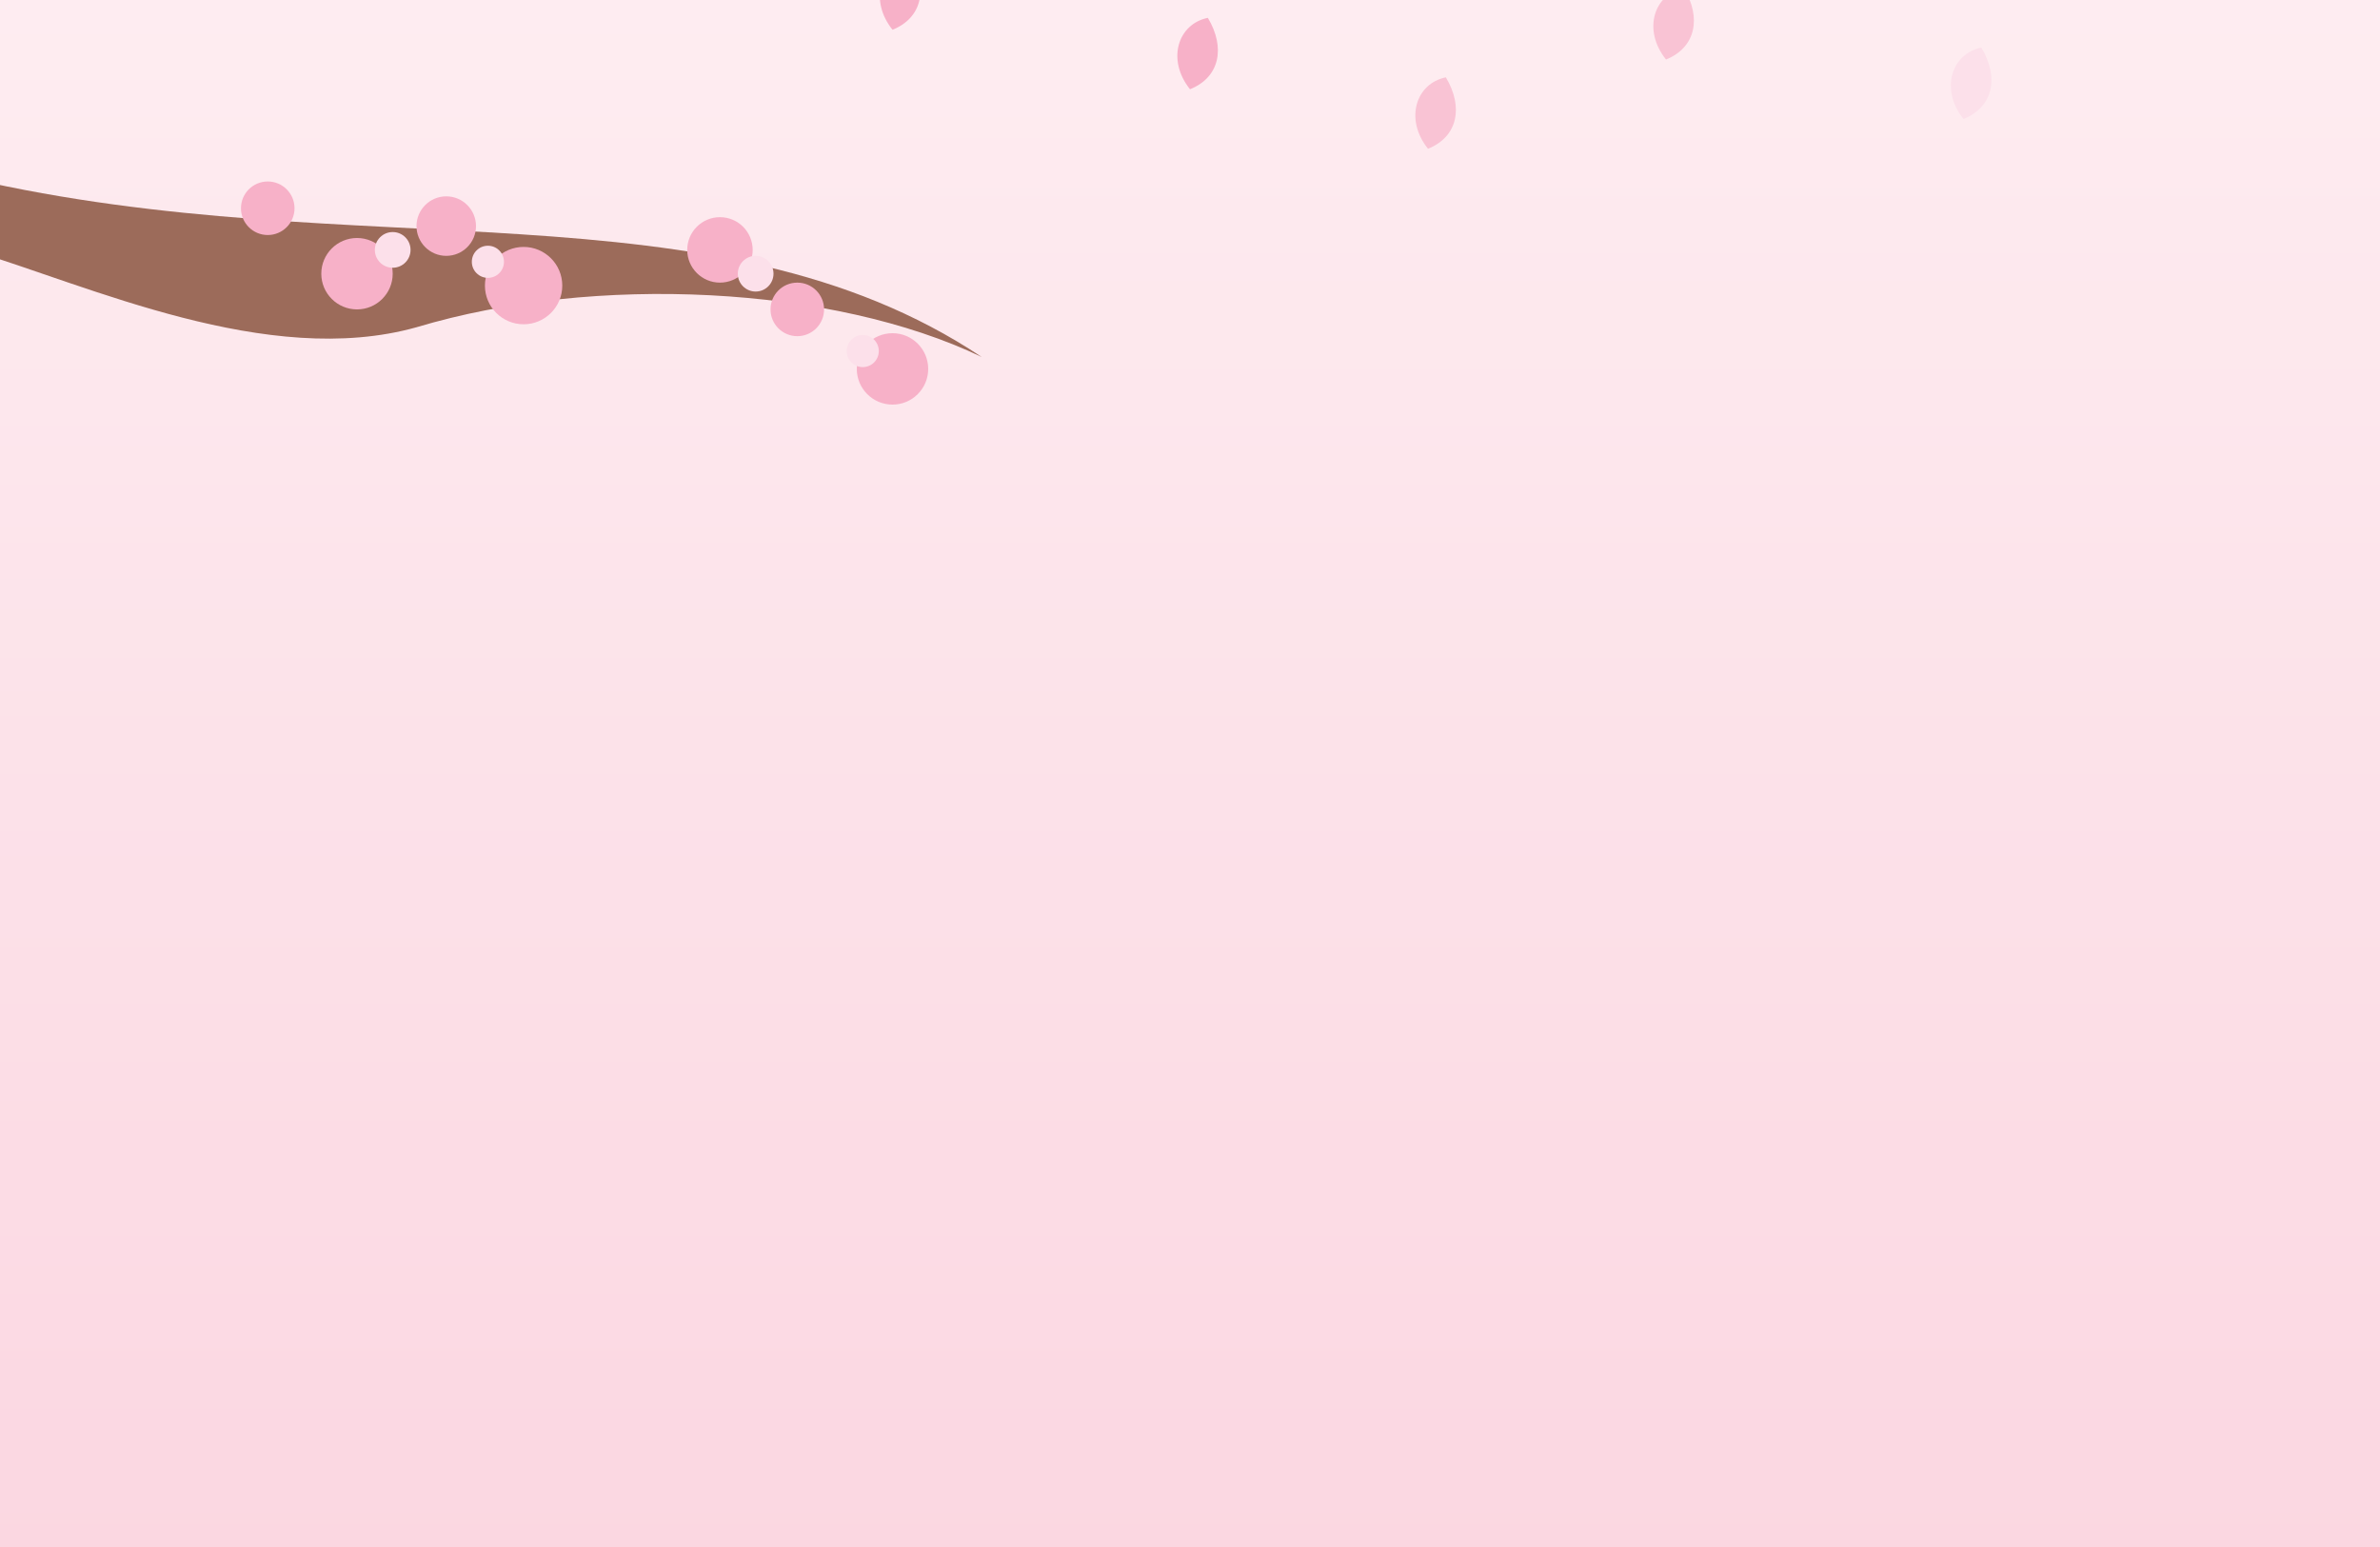
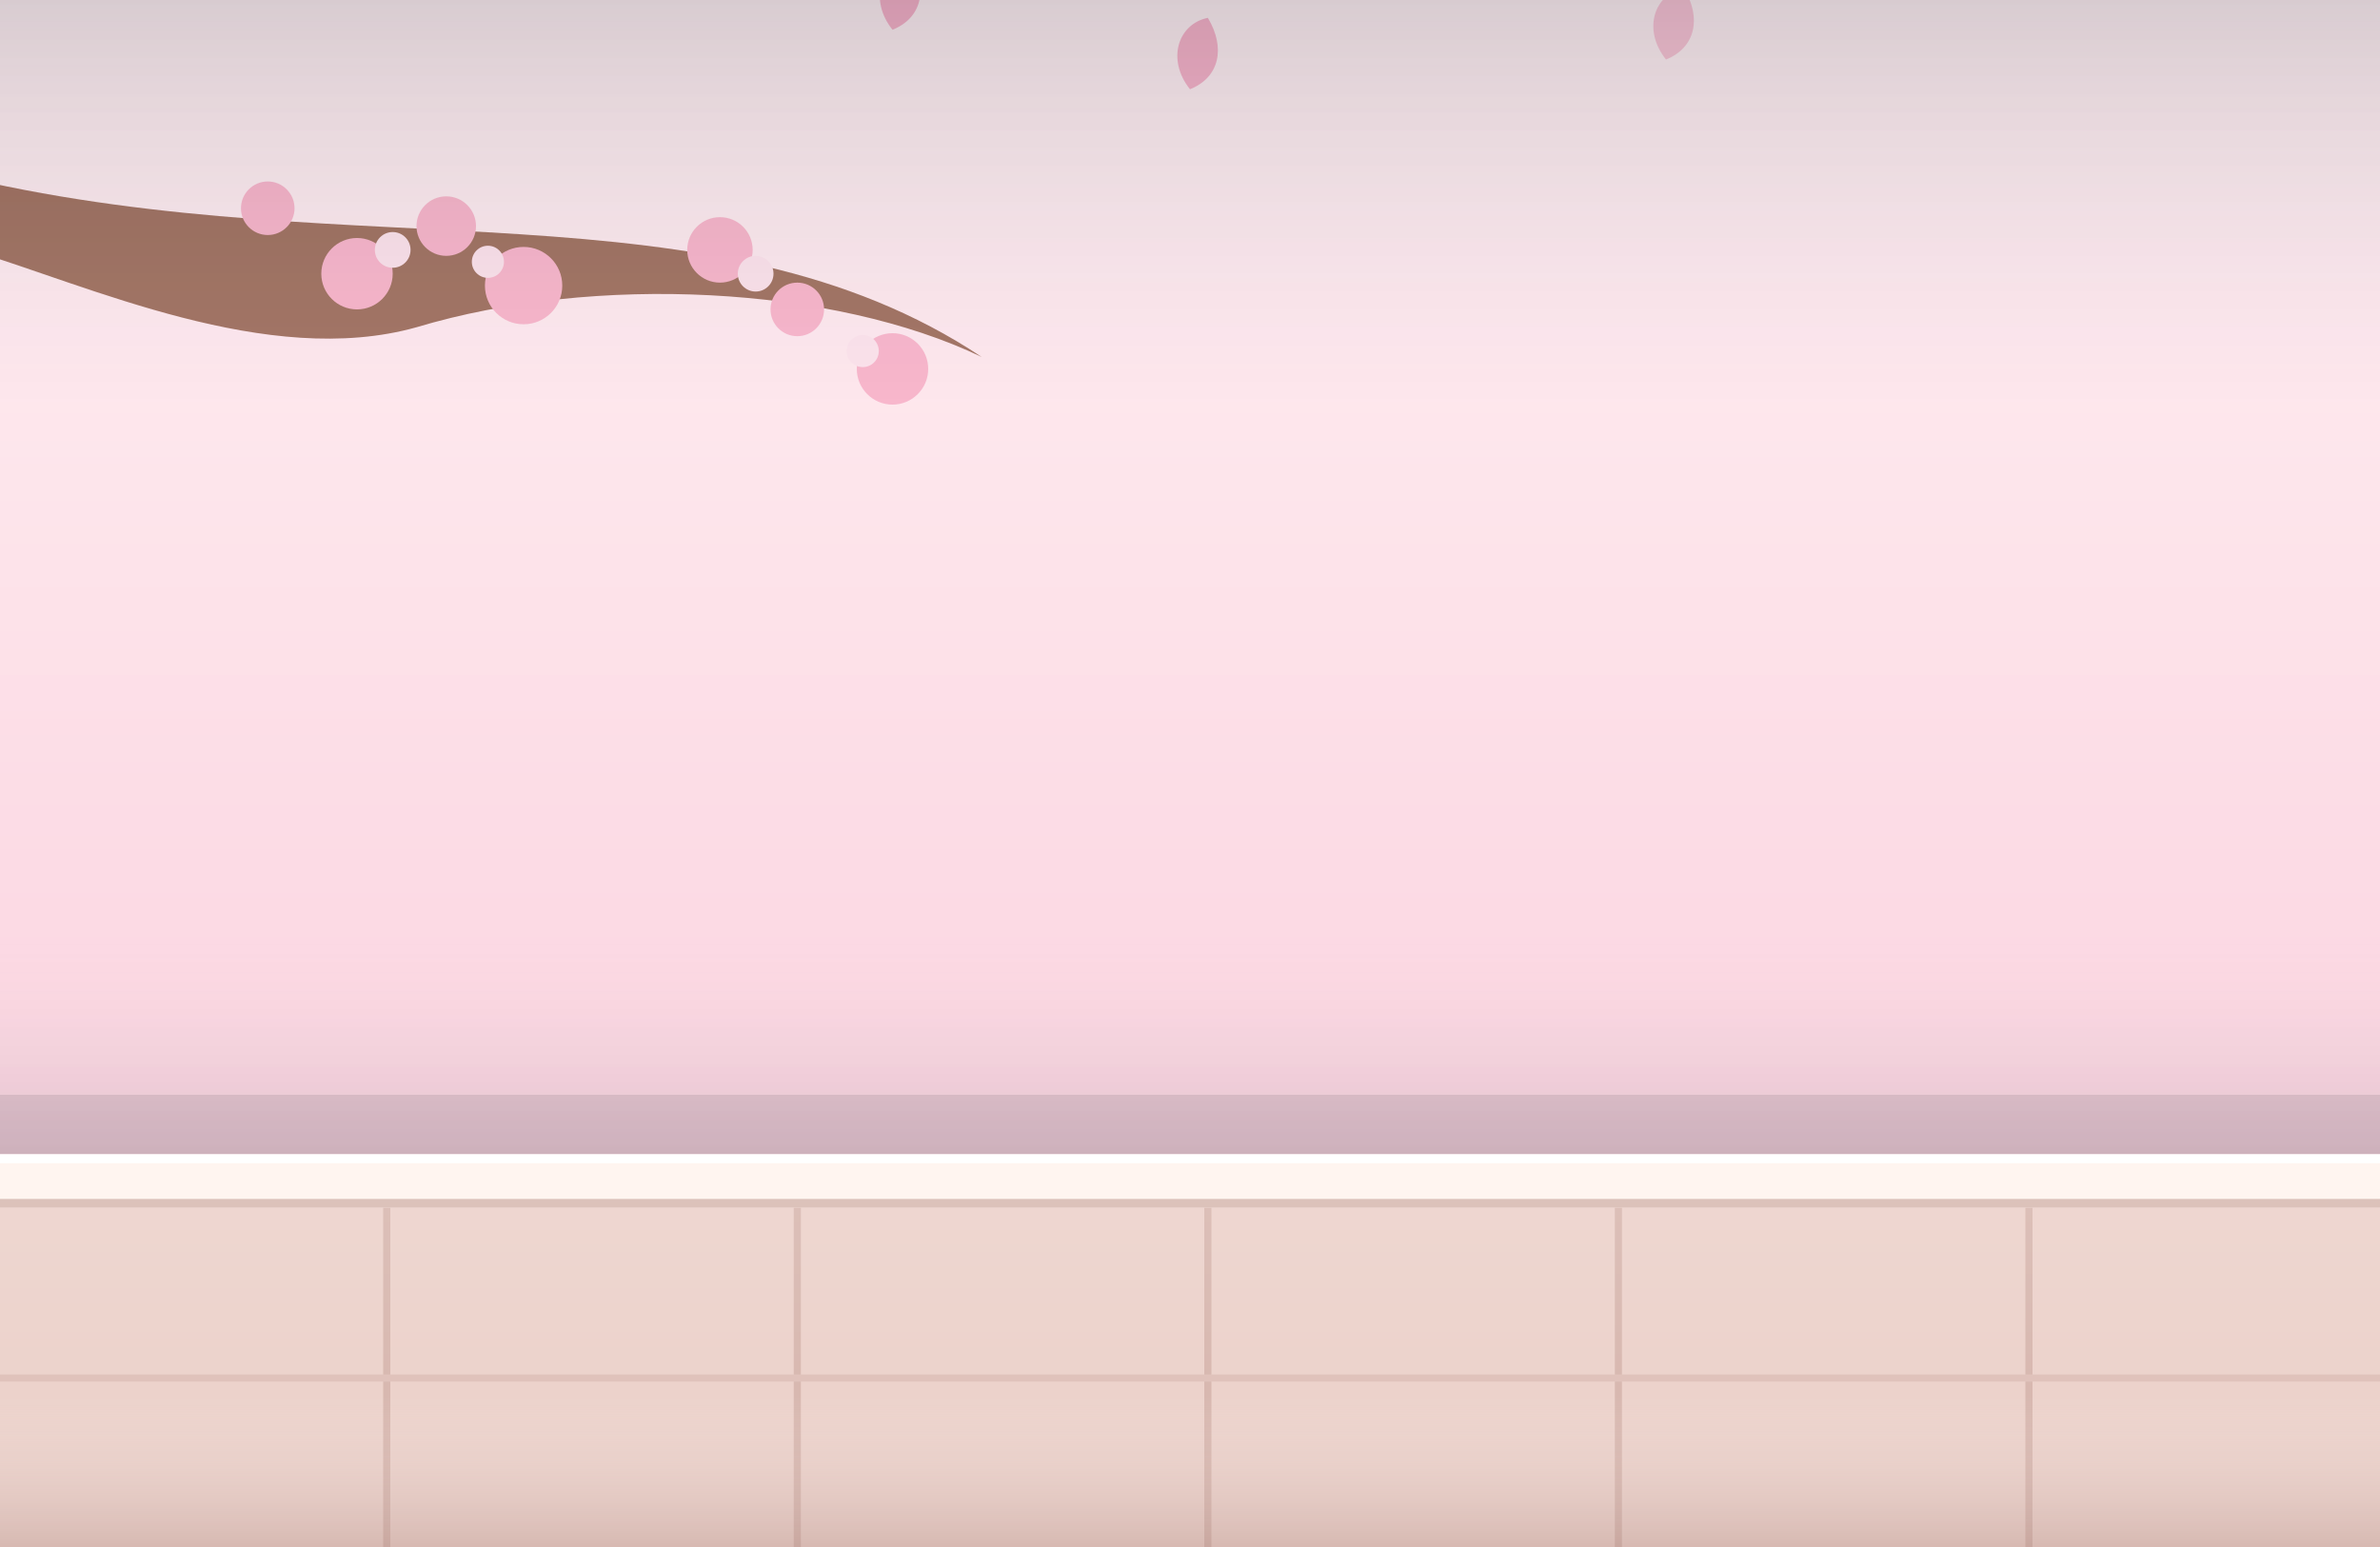
<svg xmlns="http://www.w3.org/2000/svg" viewBox="0 0 800 520" preserveAspectRatio="xMidYMid slice">
  <style>
-     .pt { animation: petal 7s linear infinite; }
-     .pt.p2 { animation-duration: 9s; animation-delay: 2.4s; }
-     .pt.p3 { animation-duration: 8s; animation-delay: 4.6s; }
-     @keyframes petal {
-       0% { transform: translate(0, -30px) rotate(0deg); opacity: 0; }
-       12% { opacity: 1; }
-       85% { opacity: 1; }
-       100% { transform: translate(-70px, 560px) rotate(320deg); opacity: 0; }
-     }
+     .st { animation: twinkle 2.6s ease-in-out infinite; }
+     @keyframes twinkle { 0%, 100% { opacity: 0.25; } 50% { opacity: 1; } }
+     .rain { animation: fall 1.6s linear infinite; }
+     @keyframes fall { 0% { transform: translateY(-140px); } 100% { transform: translateY(0); } }
+     .pt { animation: petal 8s linear infinite; }
+     .pt.p2 { animation-duration: 10s; animation-delay: 2.6s; }
+     .pt.p3 { animation-duration: 9s; animation-delay: 5s; }
+     @keyframes petal { 0% { transform: translate(0, -20px) rotate(0deg); opacity: 0; } 12% { opacity: 1; } 88% { opacity: 1; } 100% { transform: translate(-60px, 420px) rotate(300deg); opacity: 0; } }
+     .mist1 { animation: mbreath 9s ease-in-out infinite alternate; }
+     .mist2 { animation: mbreath 12s ease-in-out infinite alternate; animation-delay: 2s; }
+     @keyframes mbreath { 0% { opacity: 0.5; } 100% { opacity: 0.85; } }
  </style>
  <defs>
-     <linearGradient id="psky" x1="0" y1="0" x2="0" y2="1">
+     <linearGradient id="wp" x1="0" y1="0" x2="0" y2="1">
      <stop offset="0" stop-color="#ffeef2" />
      <stop offset="1" stop-color="#fbd3df" />
    </linearGradient>
+     <linearGradient id="wallGlow" x1="0" y1="0" x2="0" y2="1">
+       <stop offset="0" stop-color="#0a1420" stop-opacity="0.16" />
+       <stop offset="0.35" stop-color="#ffffff" stop-opacity="0.07" />
+       <stop offset="0.8" stop-color="#ffffff" stop-opacity="0.02" />
+       <stop offset="1" stop-color="#0a1420" stop-opacity="0.12" />
+     </linearGradient>
+     <linearGradient id="floorShade" x1="0" y1="0" x2="0" y2="1">
+       <stop offset="0" stop-color="#ffffff" stop-opacity="0.1" />
+       <stop offset="0.55" stop-color="#ffffff" stop-opacity="0" />
+       <stop offset="1" stop-color="#a67f78" stop-opacity="0.3" />
+     </linearGradient>
  </defs>
-   <rect width="800" height="520" fill="#fbe4ea" />
-   <rect width="800" height="520" fill="url(#psky)" opacity="0.8" />
+   <rect width="800" height="395" fill="url(#wp)" />
  <path d="M-10 60 C120 90 240 60 330 120 C280 96 200 92 140 110 C90 124 30 96 -10 84 Z" fill="#9c6b5a" />
  <g fill="#f7b1c8">
    <circle cx="120" cy="92" r="12" />
    <circle cx="150" cy="76" r="10" />
    <circle cx="176" cy="96" r="13" />
    <circle cx="242" cy="84" r="11" />
    <circle cx="268" cy="104" r="9" />
    <circle cx="300" cy="124" r="12" />
    <circle cx="90" cy="70" r="9" />
  </g>
  <g fill="#fce0ea">
    <circle cx="132" cy="84" r="6" />
    <circle cx="164" cy="88" r="5.4" />
    <circle cx="254" cy="92" r="6" />
    <circle cx="290" cy="118" r="5.4" />
  </g>
  <g class="pt">
    <path d="M400 30 C392 20 396 8 406 6 C412 16 410 26 400 30 Z" fill="#f7b1c8" />
  </g>
  <g class="pt p2">
    <path d="M560 20 C552 10 556 -2 566 -4 C572 6 570 16 560 20 Z" fill="#f9c3d4" />
  </g>
  <g class="pt p3">
    <path d="M300 10 C292 0 296 -12 306 -14 C312 -4 310 6 300 10 Z" fill="#f7b1c8" />
  </g>
-   <g class="pt">
-     <path d="M660 40 C652 30 656 18 666 16 C672 26 670 36 660 40 Z" fill="#fce0ea" />
+   <rect width="800" height="395" fill="url(#wallGlow)" />
+   <rect y="368" width="800" height="20" fill="#0a1420" opacity="0.10" />
+   <rect y="388" width="800" height="18" fill="#fff5f0" />
+   <rect y="388" width="800" height="3" fill="#ffffff" />
+   <rect y="403" width="800" height="3" fill="#dcc2ba" />
+   <rect y="406" width="800" height="114" fill="#ecd2cb" />
+   <g>
+     <line x1="130" y1="406" x2="130" y2="520" stroke="#d8b8b0" stroke-width="2.4" />
+     <line x1="268" y1="406" x2="268" y2="520" stroke="#d8b8b0" stroke-width="2.4" />
+     <line x1="406" y1="406" x2="406" y2="520" stroke="#d8b8b0" stroke-width="2.4" />
+     <line x1="544" y1="406" x2="544" y2="520" stroke="#d8b8b0" stroke-width="2.4" />
+     <line x1="682" y1="406" x2="682" y2="520" stroke="#d8b8b0" stroke-width="2.4" />
  </g>
-   <g class="pt p2">
-     <path d="M480 50 C472 40 476 28 486 26 C492 36 490 46 480 50 Z" fill="#f9c3d4" />
-   </g>
+   <rect y="462" width="800" height="2.4" fill="#e0c2ba" />
+   <rect y="406" width="800" height="114" fill="url(#floorShade)" />
</svg>
